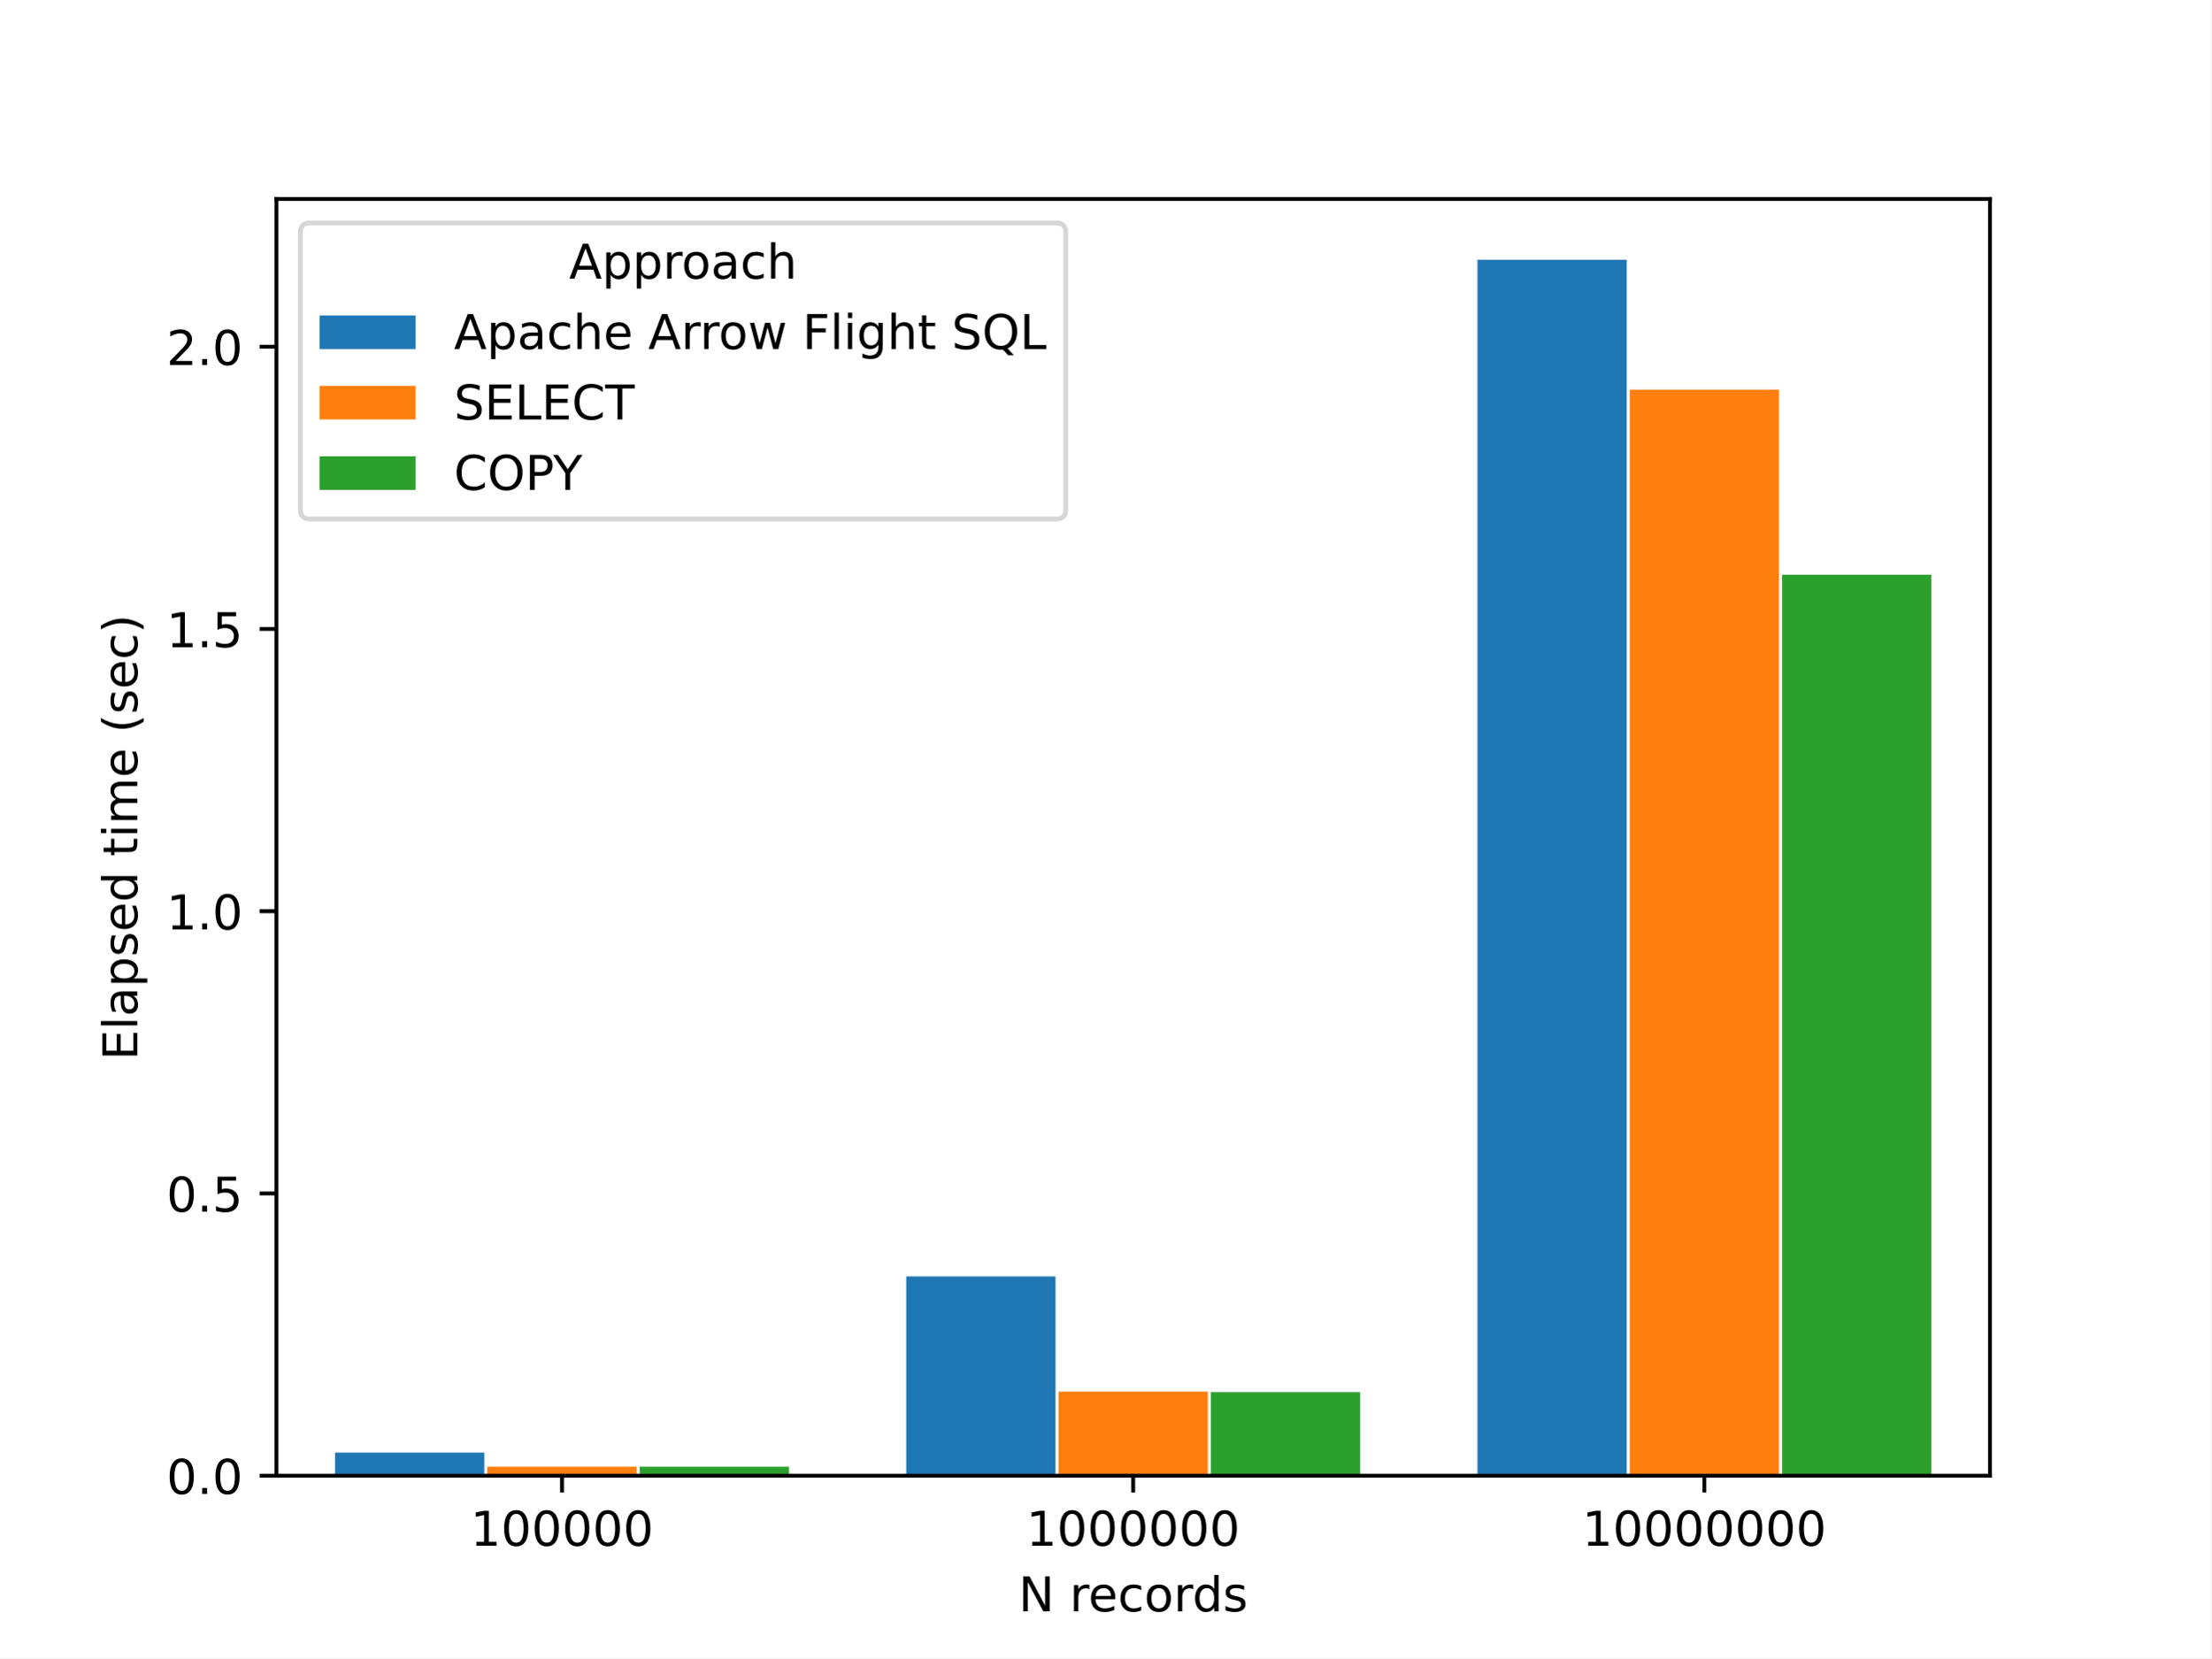
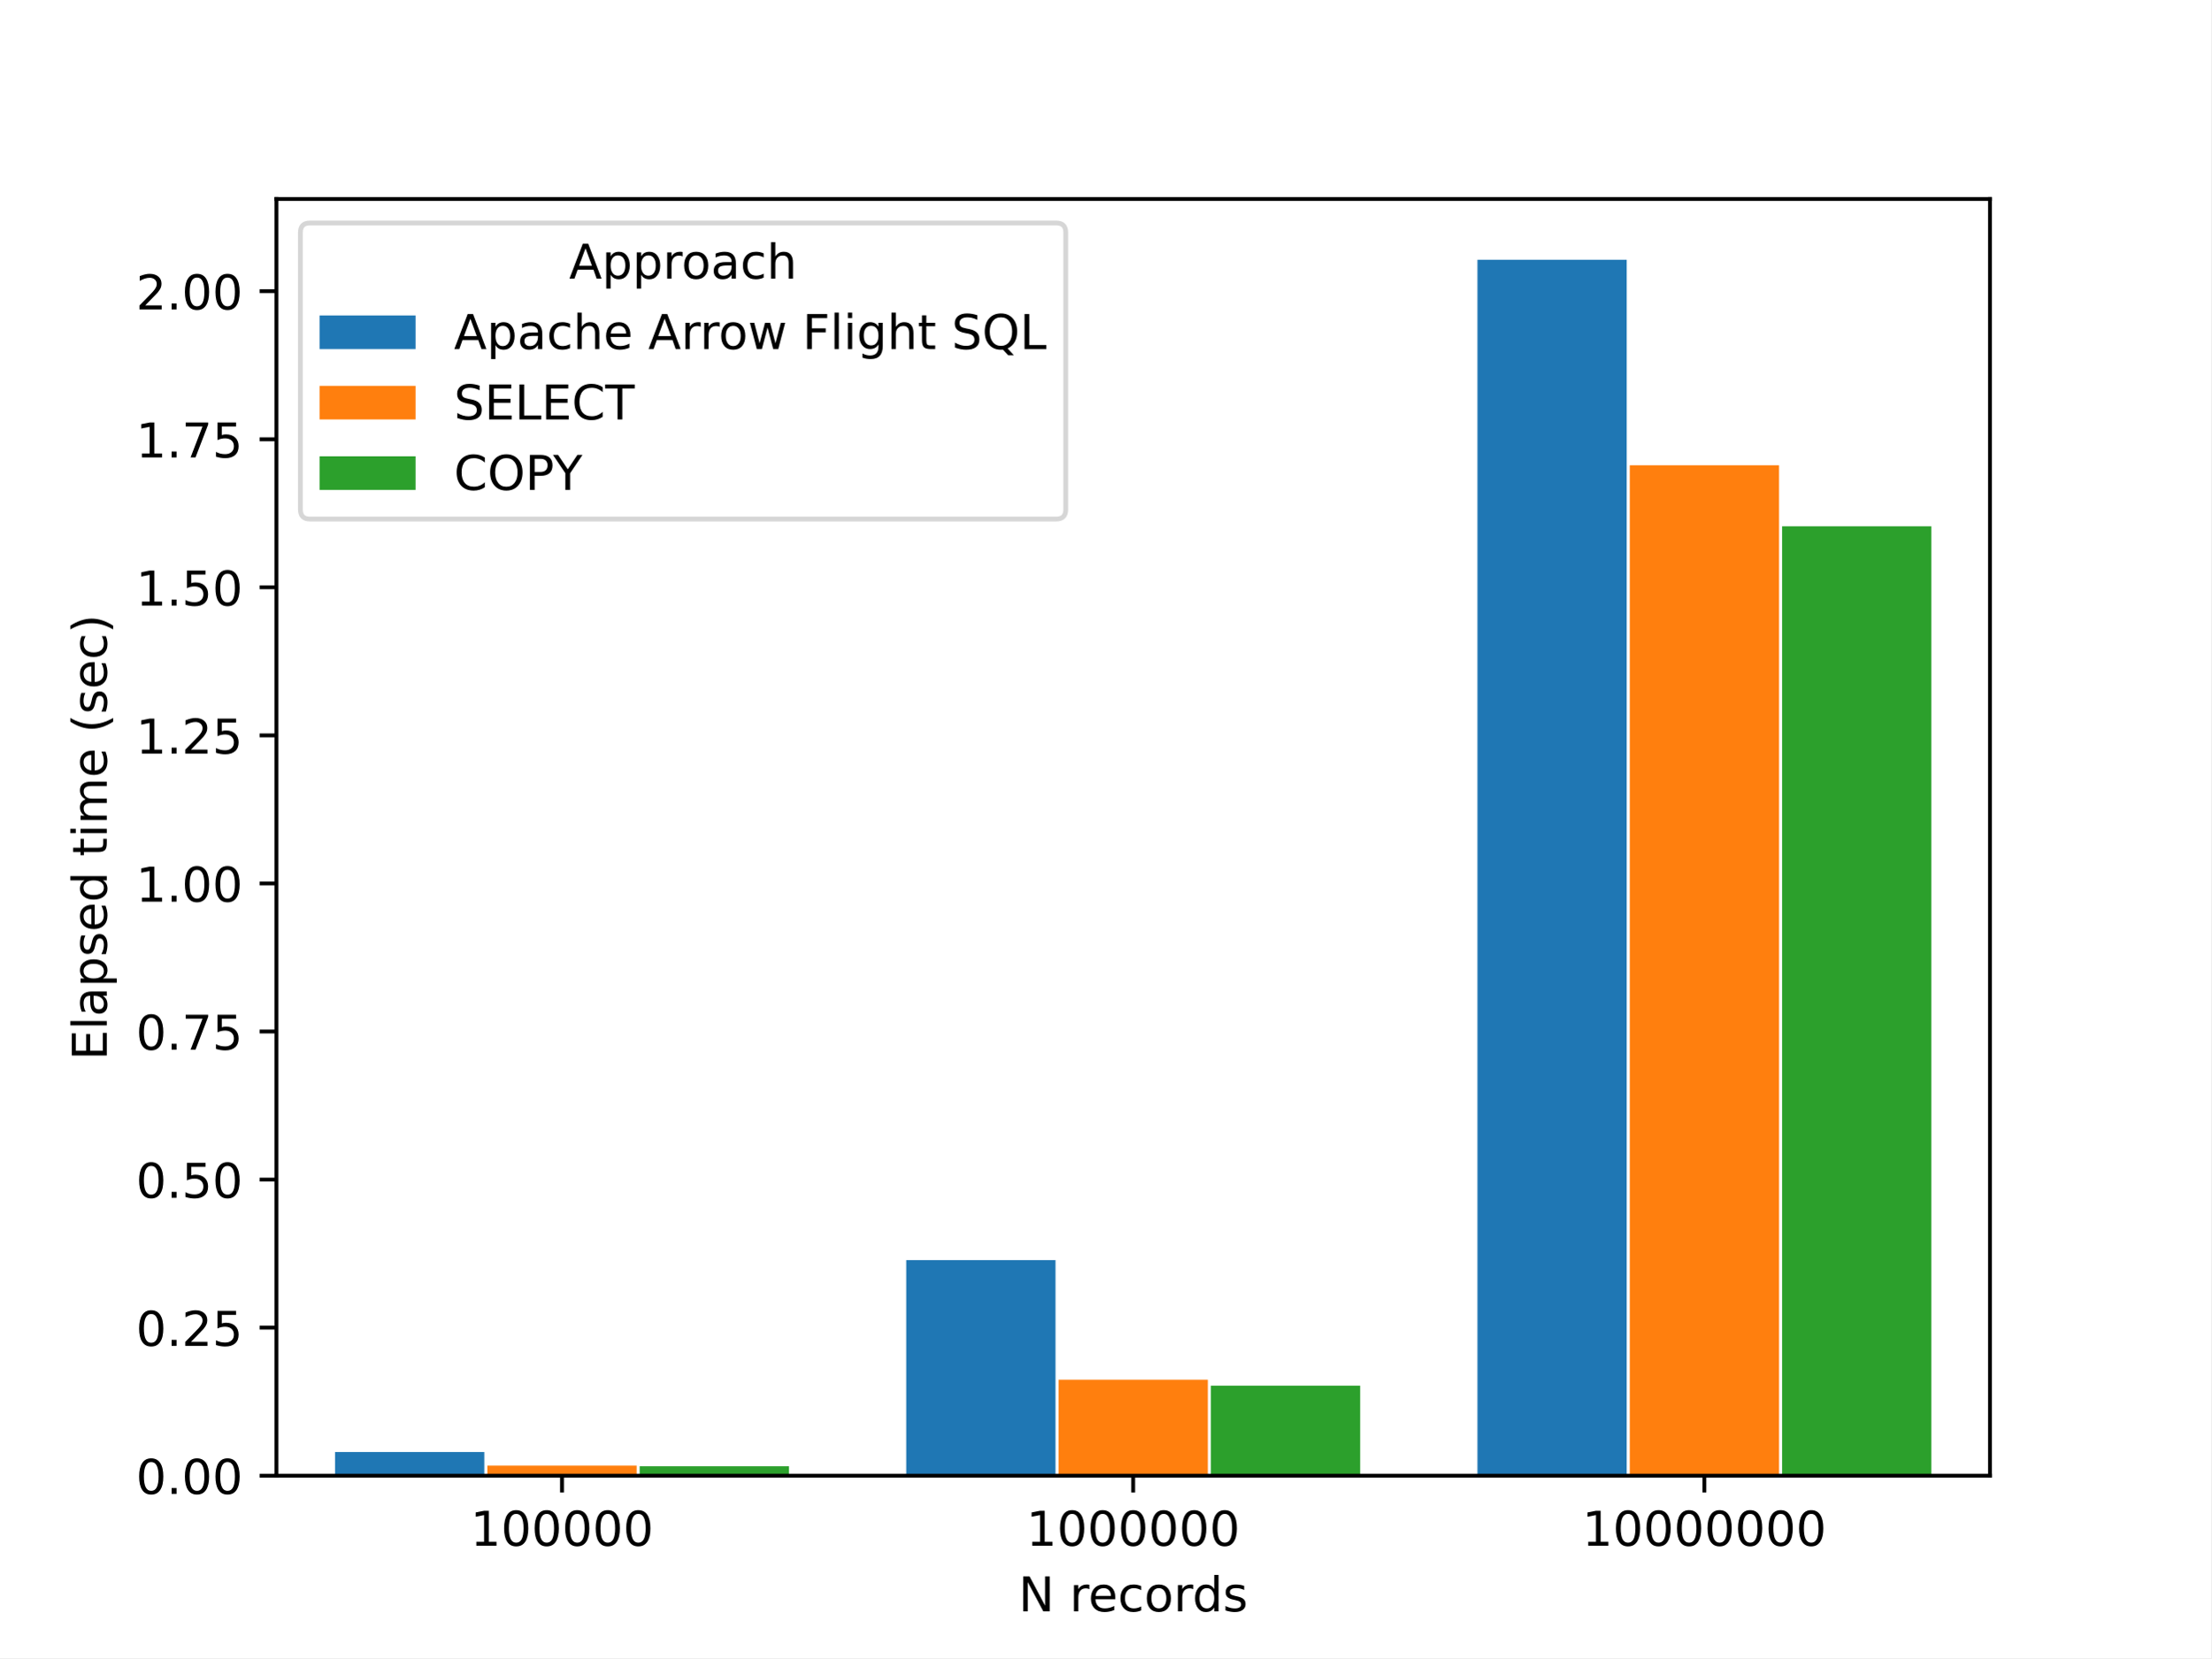
<svg xmlns="http://www.w3.org/2000/svg" xmlns:xlink="http://www.w3.org/1999/xlink" width="460.8pt" height="345.6pt" viewBox="0 0 460.8 345.6" version="1.1">
  <defs>
    <style type="text/css">*{stroke-linejoin: round; stroke-linecap: butt}</style>
  </defs>
  <g id="figure_1">
    <g id="patch_1">
      <path d="M 0 345.6  L 460.8 345.6  L 460.8 0  L 0 0  z " style="fill: #ffffff" />
    </g>
    <g id="axes_1">
      <g id="patch_2">
        <path d="M 57.6 307.584  L 414.72 307.584  L 414.72 41.472  L 57.6 41.472  z " style="fill: #ffffff" />
      </g>
      <g id="patch_3">
-         <path d="M 69.821 307.584  L 100.931 307.584  L 100.931 302.76  L 69.821 302.76  z " clip-path="url(#p27f446f3c3)" style="fill: #1f77b4" />
+         <path d="M 69.821 307.584  L 100.931 307.584  L 100.931 302.646  L 69.821 302.646  z " clip-path="url(#p0b9328f81d)" style="fill: #1f77b4" />
      </g>
      <g id="patch_4">
-         <path d="M 188.861 307.584  L 219.971 307.584  L 219.971 266.05  L 188.861 266.05  z " clip-path="url(#p27f446f3c3)" style="fill: #1f77b4" />
+         <path d="M 188.861 307.584  L 219.971 307.584  L 219.971 262.649  L 188.861 262.649  z " clip-path="url(#p0b9328f81d)" style="fill: #1f77b4" />
      </g>
      <g id="patch_5">
-         <path d="M 307.901 307.584  L 339.011 307.584  L 339.011 54.144  L 307.901 54.144  z " clip-path="url(#p27f446f3c3)" style="fill: #1f77b4" />
+         <path d="M 307.901 307.584  L 339.011 307.584  L 339.011 54.144  L 307.901 54.144  z " clip-path="url(#p0b9328f81d)" style="fill: #1f77b4" />
      </g>
      <g id="patch_6">
-         <path d="M 101.565 307.584  L 132.675 307.584  L 132.675 305.701  L 101.565 305.701  z " clip-path="url(#p27f446f3c3)" style="fill: #ff7f0e" />
+         <path d="M 101.565 307.584  L 132.675 307.584  L 132.675 305.485  L 101.565 305.485  z " clip-path="url(#p0b9328f81d)" style="fill: #ff7f0e" />
      </g>
      <g id="patch_7">
-         <path d="M 220.605 307.584  L 251.715 307.584  L 251.715 290.053  L 220.605 290.053  z " clip-path="url(#p27f446f3c3)" style="fill: #ff7f0e" />
+         <path d="M 220.605 307.584  L 251.715 307.584  L 251.715 287.585  L 220.605 287.585  z " clip-path="url(#p0b9328f81d)" style="fill: #ff7f0e" />
      </g>
      <g id="patch_8">
-         <path d="M 339.645 307.584  L 370.755 307.584  L 370.755 81.206  L 339.645 81.206  z " clip-path="url(#p27f446f3c3)" style="fill: #ff7f0e" />
+         <path d="M 339.645 307.584  L 370.755 307.584  L 370.755 96.981  L 339.645 96.981  z " clip-path="url(#p0b9328f81d)" style="fill: #ff7f0e" />
      </g>
      <g id="patch_9">
-         <path d="M 133.309 307.584  L 164.419 307.584  L 164.419 305.701  L 133.309 305.701  z " clip-path="url(#p27f446f3c3)" style="fill: #2ca02c" />
+         <path d="M 133.309 307.584  L 164.419 307.584  L 164.419 305.609  L 133.309 305.609  z " clip-path="url(#p0b9328f81d)" style="fill: #2ca02c" />
      </g>
      <g id="patch_10">
-         <path d="M 252.349 307.584  L 283.459 307.584  L 283.459 290.17  L 252.349 290.17  z " clip-path="url(#p27f446f3c3)" style="fill: #2ca02c" />
+         <path d="M 252.349 307.584  L 283.459 307.584  L 283.459 288.82  L 252.349 288.82  z " clip-path="url(#p0b9328f81d)" style="fill: #2ca02c" />
      </g>
      <g id="patch_11">
-         <path d="M 371.389 307.584  L 402.499 307.584  L 402.499 119.798  L 371.389 119.798  z " clip-path="url(#p27f446f3c3)" style="fill: #2ca02c" />
+         <path d="M 371.389 307.584  L 402.499 307.584  L 402.499 109.696  L 371.389 109.696  z " clip-path="url(#p0b9328f81d)" style="fill: #2ca02c" />
      </g>
      <g id="matplotlib.axis_1">
        <g id="xtick_1">
          <g id="line2d_1">
            <defs>
-               <path id="m0e91be2c30" d="M 0 0  L 0 3.5  " style="stroke: #000000; stroke-width: 0.8" />
-             </defs>
-             <g>
-               <use xlink:href="#m0e91be2c30" x="117.12" y="307.584" style="stroke: #000000; stroke-width: 0.8" />
+               <path id="mef5a0dc8f4" d="M 0 0  L 0 3.5  " style="stroke: #000000; stroke-width: 0.8" />
+             </defs>
+             <g>
+               <use xlink:href="#mef5a0dc8f4" x="117.12" y="307.584" style="stroke: #000000; stroke-width: 0.8" />
            </g>
          </g>
          <g id="text_1">
            <g transform="translate(98.0325 322.1824) scale(0.1 -0.1)">
              <defs>
                <path id="DejaVuSans-31" d="M 794 531  L 1825 531  L 1825 4091  L 703 3866  L 703 4441  L 1819 4666  L 2450 4666  L 2450 531  L 3481 531  L 3481 0  L 794 0  L 794 531  z " transform="scale(0.015625)" />
                <path id="DejaVuSans-30" d="M 2034 4250  Q 1547 4250 1301 3770  Q 1056 3291 1056 2328  Q 1056 1369 1301 889  Q 1547 409 2034 409  Q 2525 409 2770 889  Q 3016 1369 3016 2328  Q 3016 3291 2770 3770  Q 2525 4250 2034 4250  z M 2034 4750  Q 2819 4750 3233 4129  Q 3647 3509 3647 2328  Q 3647 1150 3233 529  Q 2819 -91 2034 -91  Q 1250 -91 836 529  Q 422 1150 422 2328  Q 422 3509 836 4129  Q 1250 4750 2034 4750  z " transform="scale(0.015625)" />
              </defs>
              <use xlink:href="#DejaVuSans-31" />
              <use xlink:href="#DejaVuSans-30" x="63.623" />
              <use xlink:href="#DejaVuSans-30" x="127.246" />
              <use xlink:href="#DejaVuSans-30" x="190.869" />
              <use xlink:href="#DejaVuSans-30" x="254.492" />
              <use xlink:href="#DejaVuSans-30" x="318.115" />
            </g>
          </g>
        </g>
        <g id="xtick_2">
          <g id="line2d_2">
            <g>
-               <use xlink:href="#m0e91be2c30" x="236.16" y="307.584" style="stroke: #000000; stroke-width: 0.8" />
+               <use xlink:href="#mef5a0dc8f4" x="236.16" y="307.584" style="stroke: #000000; stroke-width: 0.8" />
            </g>
          </g>
          <g id="text_2">
            <g transform="translate(213.8913 322.1824) scale(0.1 -0.1)">
              <use xlink:href="#DejaVuSans-31" />
              <use xlink:href="#DejaVuSans-30" x="63.623" />
              <use xlink:href="#DejaVuSans-30" x="127.246" />
              <use xlink:href="#DejaVuSans-30" x="190.869" />
              <use xlink:href="#DejaVuSans-30" x="254.492" />
              <use xlink:href="#DejaVuSans-30" x="318.115" />
              <use xlink:href="#DejaVuSans-30" x="381.738" />
            </g>
          </g>
        </g>
        <g id="xtick_3">
          <g id="line2d_3">
            <g>
-               <use xlink:href="#m0e91be2c30" x="355.2" y="307.584" style="stroke: #000000; stroke-width: 0.8" />
+               <use xlink:href="#mef5a0dc8f4" x="355.2" y="307.584" style="stroke: #000000; stroke-width: 0.8" />
            </g>
          </g>
          <g id="text_3">
            <g transform="translate(329.75 322.1824) scale(0.1 -0.1)">
              <use xlink:href="#DejaVuSans-31" />
              <use xlink:href="#DejaVuSans-30" x="63.623" />
              <use xlink:href="#DejaVuSans-30" x="127.246" />
              <use xlink:href="#DejaVuSans-30" x="190.869" />
              <use xlink:href="#DejaVuSans-30" x="254.492" />
              <use xlink:href="#DejaVuSans-30" x="318.115" />
              <use xlink:href="#DejaVuSans-30" x="381.738" />
              <use xlink:href="#DejaVuSans-30" x="445.361" />
            </g>
          </g>
        </g>
        <g id="text_4">
          <g transform="translate(212.2553 335.8606) scale(0.1 -0.1)">
            <defs>
              <path id="DejaVuSans-4e" d="M 628 4666  L 1478 4666  L 3547 763  L 3547 4666  L 4159 4666  L 4159 0  L 3309 0  L 1241 3903  L 1241 0  L 628 0  L 628 4666  z " transform="scale(0.015625)" />
              <path id="DejaVuSans-20" transform="scale(0.015625)" />
              <path id="DejaVuSans-72" d="M 2631 2963  Q 2534 3019 2420 3045  Q 2306 3072 2169 3072  Q 1681 3072 1420 2755  Q 1159 2438 1159 1844  L 1159 0  L 581 0  L 581 3500  L 1159 3500  L 1159 2956  Q 1341 3275 1631 3429  Q 1922 3584 2338 3584  Q 2397 3584 2469 3576  Q 2541 3569 2628 3553  L 2631 2963  z " transform="scale(0.015625)" />
              <path id="DejaVuSans-65" d="M 3597 1894  L 3597 1613  L 953 1613  Q 991 1019 1311 708  Q 1631 397 2203 397  Q 2534 397 2845 478  Q 3156 559 3463 722  L 3463 178  Q 3153 47 2828 -22  Q 2503 -91 2169 -91  Q 1331 -91 842 396  Q 353 884 353 1716  Q 353 2575 817 3079  Q 1281 3584 2069 3584  Q 2775 3584 3186 3129  Q 3597 2675 3597 1894  z M 3022 2063  Q 3016 2534 2758 2815  Q 2500 3097 2075 3097  Q 1594 3097 1305 2825  Q 1016 2553 972 2059  L 3022 2063  z " transform="scale(0.015625)" />
              <path id="DejaVuSans-63" d="M 3122 3366  L 3122 2828  Q 2878 2963 2633 3030  Q 2388 3097 2138 3097  Q 1578 3097 1268 2742  Q 959 2388 959 1747  Q 959 1106 1268 751  Q 1578 397 2138 397  Q 2388 397 2633 464  Q 2878 531 3122 666  L 3122 134  Q 2881 22 2623 -34  Q 2366 -91 2075 -91  Q 1284 -91 818 406  Q 353 903 353 1747  Q 353 2603 823 3093  Q 1294 3584 2113 3584  Q 2378 3584 2631 3529  Q 2884 3475 3122 3366  z " transform="scale(0.015625)" />
              <path id="DejaVuSans-6f" d="M 1959 3097  Q 1497 3097 1228 2736  Q 959 2375 959 1747  Q 959 1119 1226 758  Q 1494 397 1959 397  Q 2419 397 2687 759  Q 2956 1122 2956 1747  Q 2956 2369 2687 2733  Q 2419 3097 1959 3097  z M 1959 3584  Q 2709 3584 3137 3096  Q 3566 2609 3566 1747  Q 3566 888 3137 398  Q 2709 -91 1959 -91  Q 1206 -91 779 398  Q 353 888 353 1747  Q 353 2609 779 3096  Q 1206 3584 1959 3584  z " transform="scale(0.015625)" />
              <path id="DejaVuSans-64" d="M 2906 2969  L 2906 4863  L 3481 4863  L 3481 0  L 2906 0  L 2906 525  Q 2725 213 2448 61  Q 2172 -91 1784 -91  Q 1150 -91 751 415  Q 353 922 353 1747  Q 353 2572 751 3078  Q 1150 3584 1784 3584  Q 2172 3584 2448 3432  Q 2725 3281 2906 2969  z M 947 1747  Q 947 1113 1208 752  Q 1469 391 1925 391  Q 2381 391 2643 752  Q 2906 1113 2906 1747  Q 2906 2381 2643 2742  Q 2381 3103 1925 3103  Q 1469 3103 1208 2742  Q 947 2381 947 1747  z " transform="scale(0.015625)" />
              <path id="DejaVuSans-73" d="M 2834 3397  L 2834 2853  Q 2591 2978 2328 3040  Q 2066 3103 1784 3103  Q 1356 3103 1142 2972  Q 928 2841 928 2578  Q 928 2378 1081 2264  Q 1234 2150 1697 2047  L 1894 2003  Q 2506 1872 2764 1633  Q 3022 1394 3022 966  Q 3022 478 2636 193  Q 2250 -91 1575 -91  Q 1294 -91 989 -36  Q 684 19 347 128  L 347 722  Q 666 556 975 473  Q 1284 391 1588 391  Q 1994 391 2212 530  Q 2431 669 2431 922  Q 2431 1156 2273 1281  Q 2116 1406 1581 1522  L 1381 1569  Q 847 1681 609 1914  Q 372 2147 372 2553  Q 372 3047 722 3315  Q 1072 3584 1716 3584  Q 2034 3584 2315 3537  Q 2597 3491 2834 3397  z " transform="scale(0.015625)" />
            </defs>
            <use xlink:href="#DejaVuSans-4e" />
            <use xlink:href="#DejaVuSans-20" x="74.805" />
            <use xlink:href="#DejaVuSans-72" x="106.592" />
            <use xlink:href="#DejaVuSans-65" x="145.455" />
            <use xlink:href="#DejaVuSans-63" x="206.979" />
            <use xlink:href="#DejaVuSans-6f" x="261.959" />
            <use xlink:href="#DejaVuSans-72" x="323.141" />
            <use xlink:href="#DejaVuSans-64" x="362.504" />
            <use xlink:href="#DejaVuSans-73" x="425.98" />
          </g>
        </g>
      </g>
      <g id="matplotlib.axis_2">
        <g id="ytick_1">
          <g id="line2d_4">
            <defs>
-               <path id="me5dc1668b5" d="M 0 0  L -3.5 0  " style="stroke: #000000; stroke-width: 0.8" />
-             </defs>
-             <g>
-               <use xlink:href="#me5dc1668b5" x="57.6" y="307.584" style="stroke: #000000; stroke-width: 0.8" />
+               <path id="mbfed31503f" d="M 0 0  L -3.5 0  " style="stroke: #000000; stroke-width: 0.8" />
+             </defs>
+             <g>
+               <use xlink:href="#mbfed31503f" x="57.6" y="307.584" style="stroke: #000000; stroke-width: 0.8" />
            </g>
          </g>
          <g id="text_5">
-             <g transform="translate(34.69687 311.3832) scale(0.1 -0.1)">
+             <g transform="translate(28.33438 311.3832) scale(0.1 -0.1)">
              <defs>
                <path id="DejaVuSans-2e" d="M 684 794  L 1344 794  L 1344 0  L 684 0  L 684 794  z " transform="scale(0.015625)" />
              </defs>
              <use xlink:href="#DejaVuSans-30" />
              <use xlink:href="#DejaVuSans-2e" x="63.623" />
              <use xlink:href="#DejaVuSans-30" x="95.41" />
+               <use xlink:href="#DejaVuSans-30" x="159.033" />
            </g>
          </g>
        </g>
        <g id="ytick_2">
          <g id="line2d_5">
            <g>
-               <use xlink:href="#me5dc1668b5" x="57.6" y="248.754" style="stroke: #000000; stroke-width: 0.8" />
+               <use xlink:href="#mbfed31503f" x="57.6" y="276.722" style="stroke: #000000; stroke-width: 0.8" />
            </g>
          </g>
          <g id="text_6">
-             <g transform="translate(34.69687 252.5531) scale(0.1 -0.1)">
+             <g transform="translate(28.33438 280.5211) scale(0.1 -0.1)">
              <defs>
+                 <path id="DejaVuSans-32" d="M 1228 531  L 3431 531  L 3431 0  L 469 0  L 469 531  Q 828 903 1448 1529  Q 2069 2156 2228 2338  Q 2531 2678 2651 2914  Q 2772 3150 2772 3378  Q 2772 3750 2511 3984  Q 2250 4219 1831 4219  Q 1534 4219 1204 4116  Q 875 4013 500 3803  L 500 4441  Q 881 4594 1212 4672  Q 1544 4750 1819 4750  Q 2544 4750 2975 4387  Q 3406 4025 3406 3419  Q 3406 3131 3298 2873  Q 3191 2616 2906 2266  Q 2828 2175 2409 1742  Q 1991 1309 1228 531  z " transform="scale(0.015625)" />
                <path id="DejaVuSans-35" d="M 691 4666  L 3169 4666  L 3169 4134  L 1269 4134  L 1269 2991  Q 1406 3038 1543 3061  Q 1681 3084 1819 3084  Q 2600 3084 3056 2656  Q 3513 2228 3513 1497  Q 3513 744 3044 326  Q 2575 -91 1722 -91  Q 1428 -91 1123 -41  Q 819 9 494 109  L 494 744  Q 775 591 1075 516  Q 1375 441 1709 441  Q 2250 441 2565 725  Q 2881 1009 2881 1497  Q 2881 1984 2565 2268  Q 2250 2553 1709 2553  Q 1456 2553 1204 2497  Q 953 2441 691 2322  L 691 4666  z " transform="scale(0.015625)" />
              </defs>
              <use xlink:href="#DejaVuSans-30" />
              <use xlink:href="#DejaVuSans-2e" x="63.623" />
-               <use xlink:href="#DejaVuSans-35" x="95.41" />
+               <use xlink:href="#DejaVuSans-32" x="95.41" />
+               <use xlink:href="#DejaVuSans-35" x="159.033" />
            </g>
          </g>
        </g>
        <g id="ytick_3">
          <g id="line2d_6">
            <g>
-               <use xlink:href="#me5dc1668b5" x="57.6" y="189.924" style="stroke: #000000; stroke-width: 0.8" />
+               <use xlink:href="#mbfed31503f" x="57.6" y="245.86" style="stroke: #000000; stroke-width: 0.8" />
            </g>
          </g>
          <g id="text_7">
-             <g transform="translate(34.69687 193.7231) scale(0.1 -0.1)">
-               <use xlink:href="#DejaVuSans-31" />
-               <use xlink:href="#DejaVuSans-2e" x="63.623" />
-               <use xlink:href="#DejaVuSans-30" x="95.41" />
+             <g transform="translate(28.33438 249.6589) scale(0.1 -0.1)">
+               <use xlink:href="#DejaVuSans-30" />
+               <use xlink:href="#DejaVuSans-2e" x="63.623" />
+               <use xlink:href="#DejaVuSans-35" x="95.41" />
+               <use xlink:href="#DejaVuSans-30" x="159.033" />
            </g>
          </g>
        </g>
        <g id="ytick_4">
          <g id="line2d_7">
            <g>
-               <use xlink:href="#me5dc1668b5" x="57.6" y="131.094" style="stroke: #000000; stroke-width: 0.8" />
+               <use xlink:href="#mbfed31503f" x="57.6" y="214.998" style="stroke: #000000; stroke-width: 0.8" />
            </g>
          </g>
          <g id="text_8">
-             <g transform="translate(34.69687 134.893) scale(0.1 -0.1)">
-               <use xlink:href="#DejaVuSans-31" />
-               <use xlink:href="#DejaVuSans-2e" x="63.623" />
-               <use xlink:href="#DejaVuSans-35" x="95.41" />
+             <g transform="translate(28.33438 218.7968) scale(0.1 -0.1)">
+               <defs>
+                 <path id="DejaVuSans-37" d="M 525 4666  L 3525 4666  L 3525 4397  L 1831 0  L 1172 0  L 2766 4134  L 525 4134  L 525 4666  z " transform="scale(0.015625)" />
+               </defs>
+               <use xlink:href="#DejaVuSans-30" />
+               <use xlink:href="#DejaVuSans-2e" x="63.623" />
+               <use xlink:href="#DejaVuSans-37" x="95.41" />
+               <use xlink:href="#DejaVuSans-35" x="159.033" />
            </g>
          </g>
        </g>
        <g id="ytick_5">
          <g id="line2d_8">
            <g>
-               <use xlink:href="#me5dc1668b5" x="57.6" y="72.264" style="stroke: #000000; stroke-width: 0.8" />
+               <use xlink:href="#mbfed31503f" x="57.6" y="184.135" style="stroke: #000000; stroke-width: 0.8" />
            </g>
          </g>
          <g id="text_9">
-             <g transform="translate(34.69687 76.06288) scale(0.1 -0.1)">
-               <defs>
-                 <path id="DejaVuSans-32" d="M 1228 531  L 3431 531  L 3431 0  L 469 0  L 469 531  Q 828 903 1448 1529  Q 2069 2156 2228 2338  Q 2531 2678 2651 2914  Q 2772 3150 2772 3378  Q 2772 3750 2511 3984  Q 2250 4219 1831 4219  Q 1534 4219 1204 4116  Q 875 4013 500 3803  L 500 4441  Q 881 4594 1212 4672  Q 1544 4750 1819 4750  Q 2544 4750 2975 4387  Q 3406 4025 3406 3419  Q 3406 3131 3298 2873  Q 3191 2616 2906 2266  Q 2828 2175 2409 1742  Q 1991 1309 1228 531  z " transform="scale(0.015625)" />
-               </defs>
+             <g transform="translate(28.33438 187.9346) scale(0.1 -0.1)">
+               <use xlink:href="#DejaVuSans-31" />
+               <use xlink:href="#DejaVuSans-2e" x="63.623" />
+               <use xlink:href="#DejaVuSans-30" x="95.41" />
+               <use xlink:href="#DejaVuSans-30" x="159.033" />
+             </g>
+           </g>
+         </g>
+         <g id="ytick_6">
+           <g id="line2d_9">
+             <g>
+               <use xlink:href="#mbfed31503f" x="57.6" y="153.273" style="stroke: #000000; stroke-width: 0.8" />
+             </g>
+           </g>
+           <g id="text_10">
+             <g transform="translate(28.33438 157.0725) scale(0.1 -0.1)">
+               <use xlink:href="#DejaVuSans-31" />
+               <use xlink:href="#DejaVuSans-2e" x="63.623" />
+               <use xlink:href="#DejaVuSans-32" x="95.41" />
+               <use xlink:href="#DejaVuSans-35" x="159.033" />
+             </g>
+           </g>
+         </g>
+         <g id="ytick_7">
+           <g id="line2d_10">
+             <g>
+               <use xlink:href="#mbfed31503f" x="57.6" y="122.411" style="stroke: #000000; stroke-width: 0.8" />
+             </g>
+           </g>
+           <g id="text_11">
+             <g transform="translate(28.33438 126.2103) scale(0.1 -0.1)">
+               <use xlink:href="#DejaVuSans-31" />
+               <use xlink:href="#DejaVuSans-2e" x="63.623" />
+               <use xlink:href="#DejaVuSans-35" x="95.41" />
+               <use xlink:href="#DejaVuSans-30" x="159.033" />
+             </g>
+           </g>
+         </g>
+         <g id="ytick_8">
+           <g id="line2d_11">
+             <g>
+               <use xlink:href="#mbfed31503f" x="57.6" y="91.549" style="stroke: #000000; stroke-width: 0.8" />
+             </g>
+           </g>
+           <g id="text_12">
+             <g transform="translate(28.33438 95.34815) scale(0.1 -0.1)">
+               <use xlink:href="#DejaVuSans-31" />
+               <use xlink:href="#DejaVuSans-2e" x="63.623" />
+               <use xlink:href="#DejaVuSans-37" x="95.41" />
+               <use xlink:href="#DejaVuSans-35" x="159.033" />
+             </g>
+           </g>
+         </g>
+         <g id="ytick_9">
+           <g id="line2d_12">
+             <g>
+               <use xlink:href="#mbfed31503f" x="57.6" y="60.687" style="stroke: #000000; stroke-width: 0.8" />
+             </g>
+           </g>
+           <g id="text_13">
+             <g transform="translate(28.33438 64.486) scale(0.1 -0.1)">
              <use xlink:href="#DejaVuSans-32" />
              <use xlink:href="#DejaVuSans-2e" x="63.623" />
              <use xlink:href="#DejaVuSans-30" x="95.41" />
-             </g>
-           </g>
-         </g>
-         <g id="text_10">
-           <g transform="translate(28.61719 220.9764) rotate(-90) scale(0.1 -0.1)">
+               <use xlink:href="#DejaVuSans-30" x="159.033" />
+             </g>
+           </g>
+         </g>
+         <g id="text_14">
+           <g transform="translate(22.25469 220.9764) rotate(-90) scale(0.1 -0.1)">
            <defs>
              <path id="DejaVuSans-45" d="M 628 4666  L 3578 4666  L 3578 4134  L 1259 4134  L 1259 2753  L 3481 2753  L 3481 2222  L 1259 2222  L 1259 531  L 3634 531  L 3634 0  L 628 0  L 628 4666  z " transform="scale(0.015625)" />
              <path id="DejaVuSans-6c" d="M 603 4863  L 1178 4863  L 1178 0  L 603 0  L 603 4863  z " transform="scale(0.015625)" />
              <path id="DejaVuSans-61" d="M 2194 1759  Q 1497 1759 1228 1600  Q 959 1441 959 1056  Q 959 750 1161 570  Q 1363 391 1709 391  Q 2188 391 2477 730  Q 2766 1069 2766 1631  L 2766 1759  L 2194 1759  z M 3341 1997  L 3341 0  L 2766 0  L 2766 531  Q 2569 213 2275 61  Q 1981 -91 1556 -91  Q 1019 -91 701 211  Q 384 513 384 1019  Q 384 1609 779 1909  Q 1175 2209 1959 2209  L 2766 2209  L 2766 2266  Q 2766 2663 2505 2880  Q 2244 3097 1772 3097  Q 1472 3097 1187 3025  Q 903 2953 641 2809  L 641 3341  Q 956 3463 1253 3523  Q 1550 3584 1831 3584  Q 2591 3584 2966 3190  Q 3341 2797 3341 1997  z " transform="scale(0.015625)" />
              <path id="DejaVuSans-70" d="M 1159 525  L 1159 -1331  L 581 -1331  L 581 3500  L 1159 3500  L 1159 2969  Q 1341 3281 1617 3432  Q 1894 3584 2278 3584  Q 2916 3584 3314 3078  Q 3713 2572 3713 1747  Q 3713 922 3314 415  Q 2916 -91 2278 -91  Q 1894 -91 1617 61  Q 1341 213 1159 525  z M 3116 1747  Q 3116 2381 2855 2742  Q 2594 3103 2138 3103  Q 1681 3103 1420 2742  Q 1159 2381 1159 1747  Q 1159 1113 1420 752  Q 1681 391 2138 391  Q 2594 391 2855 752  Q 3116 1113 3116 1747  z " transform="scale(0.015625)" />
              <path id="DejaVuSans-74" d="M 1172 4494  L 1172 3500  L 2356 3500  L 2356 3053  L 1172 3053  L 1172 1153  Q 1172 725 1289 603  Q 1406 481 1766 481  L 2356 481  L 2356 0  L 1766 0  Q 1100 0 847 248  Q 594 497 594 1153  L 594 3053  L 172 3053  L 172 3500  L 594 3500  L 594 4494  L 1172 4494  z " transform="scale(0.015625)" />
              <path id="DejaVuSans-69" d="M 603 3500  L 1178 3500  L 1178 0  L 603 0  L 603 3500  z M 603 4863  L 1178 4863  L 1178 4134  L 603 4134  L 603 4863  z " transform="scale(0.015625)" />
              <path id="DejaVuSans-6d" d="M 3328 2828  Q 3544 3216 3844 3400  Q 4144 3584 4550 3584  Q 5097 3584 5394 3201  Q 5691 2819 5691 2113  L 5691 0  L 5113 0  L 5113 2094  Q 5113 2597 4934 2840  Q 4756 3084 4391 3084  Q 3944 3084 3684 2787  Q 3425 2491 3425 1978  L 3425 0  L 2847 0  L 2847 2094  Q 2847 2600 2669 2842  Q 2491 3084 2119 3084  Q 1678 3084 1418 2786  Q 1159 2488 1159 1978  L 1159 0  L 581 0  L 581 3500  L 1159 3500  L 1159 2956  Q 1356 3278 1631 3431  Q 1906 3584 2284 3584  Q 2666 3584 2933 3390  Q 3200 3197 3328 2828  z " transform="scale(0.015625)" />
              <path id="DejaVuSans-28" d="M 1984 4856  Q 1566 4138 1362 3434  Q 1159 2731 1159 2009  Q 1159 1288 1364 580  Q 1569 -128 1984 -844  L 1484 -844  Q 1016 -109 783 600  Q 550 1309 550 2009  Q 550 2706 781 3412  Q 1013 4119 1484 4856  L 1984 4856  z " transform="scale(0.015625)" />
              <path id="DejaVuSans-29" d="M 513 4856  L 1013 4856  Q 1481 4119 1714 3412  Q 1947 2706 1947 2009  Q 1947 1309 1714 600  Q 1481 -109 1013 -844  L 513 -844  Q 928 -128 1133 580  Q 1338 1288 1338 2009  Q 1338 2731 1133 3434  Q 928 4138 513 4856  z " transform="scale(0.015625)" />
            </defs>
            <use xlink:href="#DejaVuSans-45" />
            <use xlink:href="#DejaVuSans-6c" x="63.184" />
            <use xlink:href="#DejaVuSans-61" x="90.967" />
            <use xlink:href="#DejaVuSans-70" x="152.246" />
            <use xlink:href="#DejaVuSans-73" x="215.723" />
            <use xlink:href="#DejaVuSans-65" x="267.822" />
            <use xlink:href="#DejaVuSans-64" x="329.346" />
            <use xlink:href="#DejaVuSans-20" x="392.822" />
            <use xlink:href="#DejaVuSans-74" x="424.609" />
            <use xlink:href="#DejaVuSans-69" x="463.818" />
            <use xlink:href="#DejaVuSans-6d" x="491.602" />
            <use xlink:href="#DejaVuSans-65" x="589.014" />
            <use xlink:href="#DejaVuSans-20" x="650.537" />
            <use xlink:href="#DejaVuSans-28" x="682.324" />
            <use xlink:href="#DejaVuSans-73" x="721.338" />
            <use xlink:href="#DejaVuSans-65" x="773.438" />
            <use xlink:href="#DejaVuSans-63" x="834.961" />
            <use xlink:href="#DejaVuSans-29" x="889.941" />
          </g>
        </g>
      </g>
-       <g id="line2d_9">
-         <path clip-path="url(#p27f446f3c3)" style="fill: none; stroke: #424242; stroke-width: 2.7; stroke-linecap: square" />
-       </g>
-       <g id="line2d_10">
-         <path clip-path="url(#p27f446f3c3)" style="fill: none; stroke: #424242; stroke-width: 2.7; stroke-linecap: square" />
-       </g>
-       <g id="line2d_11">
-         <path clip-path="url(#p27f446f3c3)" style="fill: none; stroke: #424242; stroke-width: 2.7; stroke-linecap: square" />
-       </g>
-       <g id="line2d_12">
-         <path clip-path="url(#p27f446f3c3)" style="fill: none; stroke: #424242; stroke-width: 2.7; stroke-linecap: square" />
-       </g>
      <g id="line2d_13">
-         <path clip-path="url(#p27f446f3c3)" style="fill: none; stroke: #424242; stroke-width: 2.7; stroke-linecap: square" />
+         <path clip-path="url(#p0b9328f81d)" style="fill: none; stroke: #424242; stroke-width: 2.7; stroke-linecap: square" />
      </g>
      <g id="line2d_14">
-         <path clip-path="url(#p27f446f3c3)" style="fill: none; stroke: #424242; stroke-width: 2.7; stroke-linecap: square" />
+         <path clip-path="url(#p0b9328f81d)" style="fill: none; stroke: #424242; stroke-width: 2.7; stroke-linecap: square" />
      </g>
      <g id="line2d_15">
-         <path clip-path="url(#p27f446f3c3)" style="fill: none; stroke: #424242; stroke-width: 2.7; stroke-linecap: square" />
+         <path clip-path="url(#p0b9328f81d)" style="fill: none; stroke: #424242; stroke-width: 2.7; stroke-linecap: square" />
      </g>
      <g id="line2d_16">
-         <path clip-path="url(#p27f446f3c3)" style="fill: none; stroke: #424242; stroke-width: 2.7; stroke-linecap: square" />
+         <path clip-path="url(#p0b9328f81d)" style="fill: none; stroke: #424242; stroke-width: 2.7; stroke-linecap: square" />
      </g>
      <g id="line2d_17">
-         <path clip-path="url(#p27f446f3c3)" style="fill: none; stroke: #424242; stroke-width: 2.7; stroke-linecap: square" />
+         <path clip-path="url(#p0b9328f81d)" style="fill: none; stroke: #424242; stroke-width: 2.7; stroke-linecap: square" />
+       </g>
+       <g id="line2d_18">
+         <path clip-path="url(#p0b9328f81d)" style="fill: none; stroke: #424242; stroke-width: 2.7; stroke-linecap: square" />
+       </g>
+       <g id="line2d_19">
+         <path clip-path="url(#p0b9328f81d)" style="fill: none; stroke: #424242; stroke-width: 2.7; stroke-linecap: square" />
+       </g>
+       <g id="line2d_20">
+         <path clip-path="url(#p0b9328f81d)" style="fill: none; stroke: #424242; stroke-width: 2.7; stroke-linecap: square" />
+       </g>
+       <g id="line2d_21">
+         <path clip-path="url(#p0b9328f81d)" style="fill: none; stroke: #424242; stroke-width: 2.7; stroke-linecap: square" />
      </g>
      <g id="patch_12">
        <path d="M 57.6 307.584  L 57.6 41.472  " style="fill: none; stroke: #000000; stroke-width: 0.8; stroke-linejoin: miter; stroke-linecap: square" />
      </g>
      <g id="patch_13">
        <path d="M 414.72 307.584  L 414.72 41.472  " style="fill: none; stroke: #000000; stroke-width: 0.8; stroke-linejoin: miter; stroke-linecap: square" />
      </g>
      <g id="patch_14">
        <path d="M 57.6 307.584  L 414.72 307.584  " style="fill: none; stroke: #000000; stroke-width: 0.8; stroke-linejoin: miter; stroke-linecap: square" />
      </g>
      <g id="patch_15">
        <path d="M 57.6 41.472  L 414.72 41.472  " style="fill: none; stroke: #000000; stroke-width: 0.8; stroke-linejoin: miter; stroke-linecap: square" />
      </g>
      <g id="legend_1">
        <g id="patch_16">
          <path d="M 64.6 108.184  L 220.106 108.184  Q 222.106 108.184 222.106 106.184  L 222.106 48.472  Q 222.106 46.472 220.106 46.472  L 64.6 46.472  Q 62.6 46.472 62.6 48.472  L 62.6 106.184  Q 62.6 108.184 64.6 108.184  z " style="fill: #ffffff; opacity: 0.8; stroke: #cccccc; stroke-linejoin: miter" />
        </g>
-         <g id="text_11">
+         <g id="text_15">
          <g transform="translate(118.6 58.07044) scale(0.1 -0.1)">
            <defs>
              <path id="DejaVuSans-41" d="M 2188 4044  L 1331 1722  L 3047 1722  L 2188 4044  z M 1831 4666  L 2547 4666  L 4325 0  L 3669 0  L 3244 1197  L 1141 1197  L 716 0  L 50 0  L 1831 4666  z " transform="scale(0.015625)" />
              <path id="DejaVuSans-68" d="M 3513 2113  L 3513 0  L 2938 0  L 2938 2094  Q 2938 2591 2744 2837  Q 2550 3084 2163 3084  Q 1697 3084 1428 2787  Q 1159 2491 1159 1978  L 1159 0  L 581 0  L 581 4863  L 1159 4863  L 1159 2956  Q 1366 3272 1645 3428  Q 1925 3584 2291 3584  Q 2894 3584 3203 3211  Q 3513 2838 3513 2113  z " transform="scale(0.015625)" />
            </defs>
            <use xlink:href="#DejaVuSans-41" />
            <use xlink:href="#DejaVuSans-70" x="68.408" />
            <use xlink:href="#DejaVuSans-70" x="131.885" />
            <use xlink:href="#DejaVuSans-72" x="195.361" />
            <use xlink:href="#DejaVuSans-6f" x="234.225" />
            <use xlink:href="#DejaVuSans-61" x="295.406" />
            <use xlink:href="#DejaVuSans-63" x="356.686" />
            <use xlink:href="#DejaVuSans-68" x="411.666" />
          </g>
        </g>
        <g id="patch_17">
          <path d="M 66.6 72.749  L 86.6 72.749  L 86.6 65.749  L 66.6 65.749  z " style="fill: #1f77b4" />
        </g>
-         <g id="text_12">
+         <g id="text_16">
          <g transform="translate(94.6 72.74856) scale(0.1 -0.1)">
            <defs>
              <path id="DejaVuSans-77" d="M 269 3500  L 844 3500  L 1563 769  L 2278 3500  L 2956 3500  L 3675 769  L 4391 3500  L 4966 3500  L 4050 0  L 3372 0  L 2619 2869  L 1863 0  L 1184 0  L 269 3500  z " transform="scale(0.015625)" />
              <path id="DejaVuSans-46" d="M 628 4666  L 3309 4666  L 3309 4134  L 1259 4134  L 1259 2759  L 3109 2759  L 3109 2228  L 1259 2228  L 1259 0  L 628 0  L 628 4666  z " transform="scale(0.015625)" />
              <path id="DejaVuSans-67" d="M 2906 1791  Q 2906 2416 2648 2759  Q 2391 3103 1925 3103  Q 1463 3103 1205 2759  Q 947 2416 947 1791  Q 947 1169 1205 825  Q 1463 481 1925 481  Q 2391 481 2648 825  Q 2906 1169 2906 1791  z M 3481 434  Q 3481 -459 3084 -895  Q 2688 -1331 1869 -1331  Q 1566 -1331 1297 -1286  Q 1028 -1241 775 -1147  L 775 -588  Q 1028 -725 1275 -790  Q 1522 -856 1778 -856  Q 2344 -856 2625 -561  Q 2906 -266 2906 331  L 2906 616  Q 2728 306 2450 153  Q 2172 0 1784 0  Q 1141 0 747 490  Q 353 981 353 1791  Q 353 2603 747 3093  Q 1141 3584 1784 3584  Q 2172 3584 2450 3431  Q 2728 3278 2906 2969  L 2906 3500  L 3481 3500  L 3481 434  z " transform="scale(0.015625)" />
              <path id="DejaVuSans-53" d="M 3425 4513  L 3425 3897  Q 3066 4069 2747 4153  Q 2428 4238 2131 4238  Q 1616 4238 1336 4038  Q 1056 3838 1056 3469  Q 1056 3159 1242 3001  Q 1428 2844 1947 2747  L 2328 2669  Q 3034 2534 3370 2195  Q 3706 1856 3706 1288  Q 3706 609 3251 259  Q 2797 -91 1919 -91  Q 1588 -91 1214 -16  Q 841 59 441 206  L 441 856  Q 825 641 1194 531  Q 1563 422 1919 422  Q 2459 422 2753 634  Q 3047 847 3047 1241  Q 3047 1584 2836 1778  Q 2625 1972 2144 2069  L 1759 2144  Q 1053 2284 737 2584  Q 422 2884 422 3419  Q 422 4038 858 4394  Q 1294 4750 2059 4750  Q 2388 4750 2728 4690  Q 3069 4631 3425 4513  z " transform="scale(0.015625)" />
              <path id="DejaVuSans-51" d="M 2522 4238  Q 1834 4238 1429 3725  Q 1025 3213 1025 2328  Q 1025 1447 1429 934  Q 1834 422 2522 422  Q 3209 422 3611 934  Q 4013 1447 4013 2328  Q 4013 3213 3611 3725  Q 3209 4238 2522 4238  z M 3406 84  L 4238 -825  L 3475 -825  L 2784 -78  Q 2681 -84 2626 -87  Q 2572 -91 2522 -91  Q 1538 -91 948 567  Q 359 1225 359 2328  Q 359 3434 948 4092  Q 1538 4750 2522 4750  Q 3503 4750 4090 4092  Q 4678 3434 4678 2328  Q 4678 1516 4351 937  Q 4025 359 3406 84  z " transform="scale(0.015625)" />
              <path id="DejaVuSans-4c" d="M 628 4666  L 1259 4666  L 1259 531  L 3531 531  L 3531 0  L 628 0  L 628 4666  z " transform="scale(0.015625)" />
            </defs>
            <use xlink:href="#DejaVuSans-41" />
            <use xlink:href="#DejaVuSans-70" x="68.408" />
            <use xlink:href="#DejaVuSans-61" x="131.885" />
            <use xlink:href="#DejaVuSans-63" x="193.164" />
            <use xlink:href="#DejaVuSans-68" x="248.145" />
            <use xlink:href="#DejaVuSans-65" x="311.523" />
            <use xlink:href="#DejaVuSans-20" x="373.047" />
            <use xlink:href="#DejaVuSans-41" x="404.834" />
            <use xlink:href="#DejaVuSans-72" x="473.242" />
            <use xlink:href="#DejaVuSans-72" x="512.605" />
            <use xlink:href="#DejaVuSans-6f" x="551.469" />
            <use xlink:href="#DejaVuSans-77" x="612.65" />
            <use xlink:href="#DejaVuSans-20" x="694.438" />
            <use xlink:href="#DejaVuSans-46" x="726.225" />
            <use xlink:href="#DejaVuSans-6c" x="783.744" />
            <use xlink:href="#DejaVuSans-69" x="811.527" />
            <use xlink:href="#DejaVuSans-67" x="839.311" />
            <use xlink:href="#DejaVuSans-68" x="902.787" />
            <use xlink:href="#DejaVuSans-74" x="966.166" />
            <use xlink:href="#DejaVuSans-20" x="1005.375" />
            <use xlink:href="#DejaVuSans-53" x="1037.162" />
            <use xlink:href="#DejaVuSans-51" x="1100.639" />
            <use xlink:href="#DejaVuSans-4c" x="1179.35" />
          </g>
        </g>
        <g id="patch_18">
          <path d="M 66.6 87.427  L 86.6 87.427  L 86.6 80.427  L 66.6 80.427  z " style="fill: #ff7f0e" />
        </g>
-         <g id="text_13">
+         <g id="text_17">
          <g transform="translate(94.6 87.42669) scale(0.1 -0.1)">
            <defs>
              <path id="DejaVuSans-43" d="M 4122 4306  L 4122 3641  Q 3803 3938 3442 4084  Q 3081 4231 2675 4231  Q 1875 4231 1450 3742  Q 1025 3253 1025 2328  Q 1025 1406 1450 917  Q 1875 428 2675 428  Q 3081 428 3442 575  Q 3803 722 4122 1019  L 4122 359  Q 3791 134 3420 21  Q 3050 -91 2638 -91  Q 1578 -91 968 557  Q 359 1206 359 2328  Q 359 3453 968 4101  Q 1578 4750 2638 4750  Q 3056 4750 3426 4639  Q 3797 4528 4122 4306  z " transform="scale(0.015625)" />
              <path id="DejaVuSans-54" d="M -19 4666  L 3928 4666  L 3928 4134  L 2272 4134  L 2272 0  L 1638 0  L 1638 4134  L -19 4134  L -19 4666  z " transform="scale(0.015625)" />
            </defs>
            <use xlink:href="#DejaVuSans-53" />
            <use xlink:href="#DejaVuSans-45" x="63.477" />
            <use xlink:href="#DejaVuSans-4c" x="126.66" />
            <use xlink:href="#DejaVuSans-45" x="182.373" />
            <use xlink:href="#DejaVuSans-43" x="245.557" />
            <use xlink:href="#DejaVuSans-54" x="315.381" />
          </g>
        </g>
        <g id="patch_19">
          <path d="M 66.6 102.105  L 86.6 102.105  L 86.6 95.105  L 66.6 95.105  z " style="fill: #2ca02c" />
        </g>
-         <g id="text_14">
+         <g id="text_18">
          <g transform="translate(94.6 102.1048) scale(0.1 -0.1)">
            <defs>
              <path id="DejaVuSans-4f" d="M 2522 4238  Q 1834 4238 1429 3725  Q 1025 3213 1025 2328  Q 1025 1447 1429 934  Q 1834 422 2522 422  Q 3209 422 3611 934  Q 4013 1447 4013 2328  Q 4013 3213 3611 3725  Q 3209 4238 2522 4238  z M 2522 4750  Q 3503 4750 4090 4092  Q 4678 3434 4678 2328  Q 4678 1225 4090 567  Q 3503 -91 2522 -91  Q 1538 -91 948 565  Q 359 1222 359 2328  Q 359 3434 948 4092  Q 1538 4750 2522 4750  z " transform="scale(0.015625)" />
              <path id="DejaVuSans-50" d="M 1259 4147  L 1259 2394  L 2053 2394  Q 2494 2394 2734 2622  Q 2975 2850 2975 3272  Q 2975 3691 2734 3919  Q 2494 4147 2053 4147  L 1259 4147  z M 628 4666  L 2053 4666  Q 2838 4666 3239 4311  Q 3641 3956 3641 3272  Q 3641 2581 3239 2228  Q 2838 1875 2053 1875  L 1259 1875  L 1259 0  L 628 0  L 628 4666  z " transform="scale(0.015625)" />
              <path id="DejaVuSans-59" d="M -13 4666  L 666 4666  L 1959 2747  L 3244 4666  L 3922 4666  L 2272 2222  L 2272 0  L 1638 0  L 1638 2222  L -13 4666  z " transform="scale(0.015625)" />
            </defs>
            <use xlink:href="#DejaVuSans-43" />
            <use xlink:href="#DejaVuSans-4f" x="69.824" />
            <use xlink:href="#DejaVuSans-50" x="148.535" />
            <use xlink:href="#DejaVuSans-59" x="206.588" />
          </g>
        </g>
      </g>
    </g>
  </g>
  <defs>
-     <clipPath id="p27f446f3c3">
+     <clipPath id="p0b9328f81d">
      <rect x="57.6" y="41.472" width="357.12" height="266.112" />
    </clipPath>
  </defs>
</svg>
